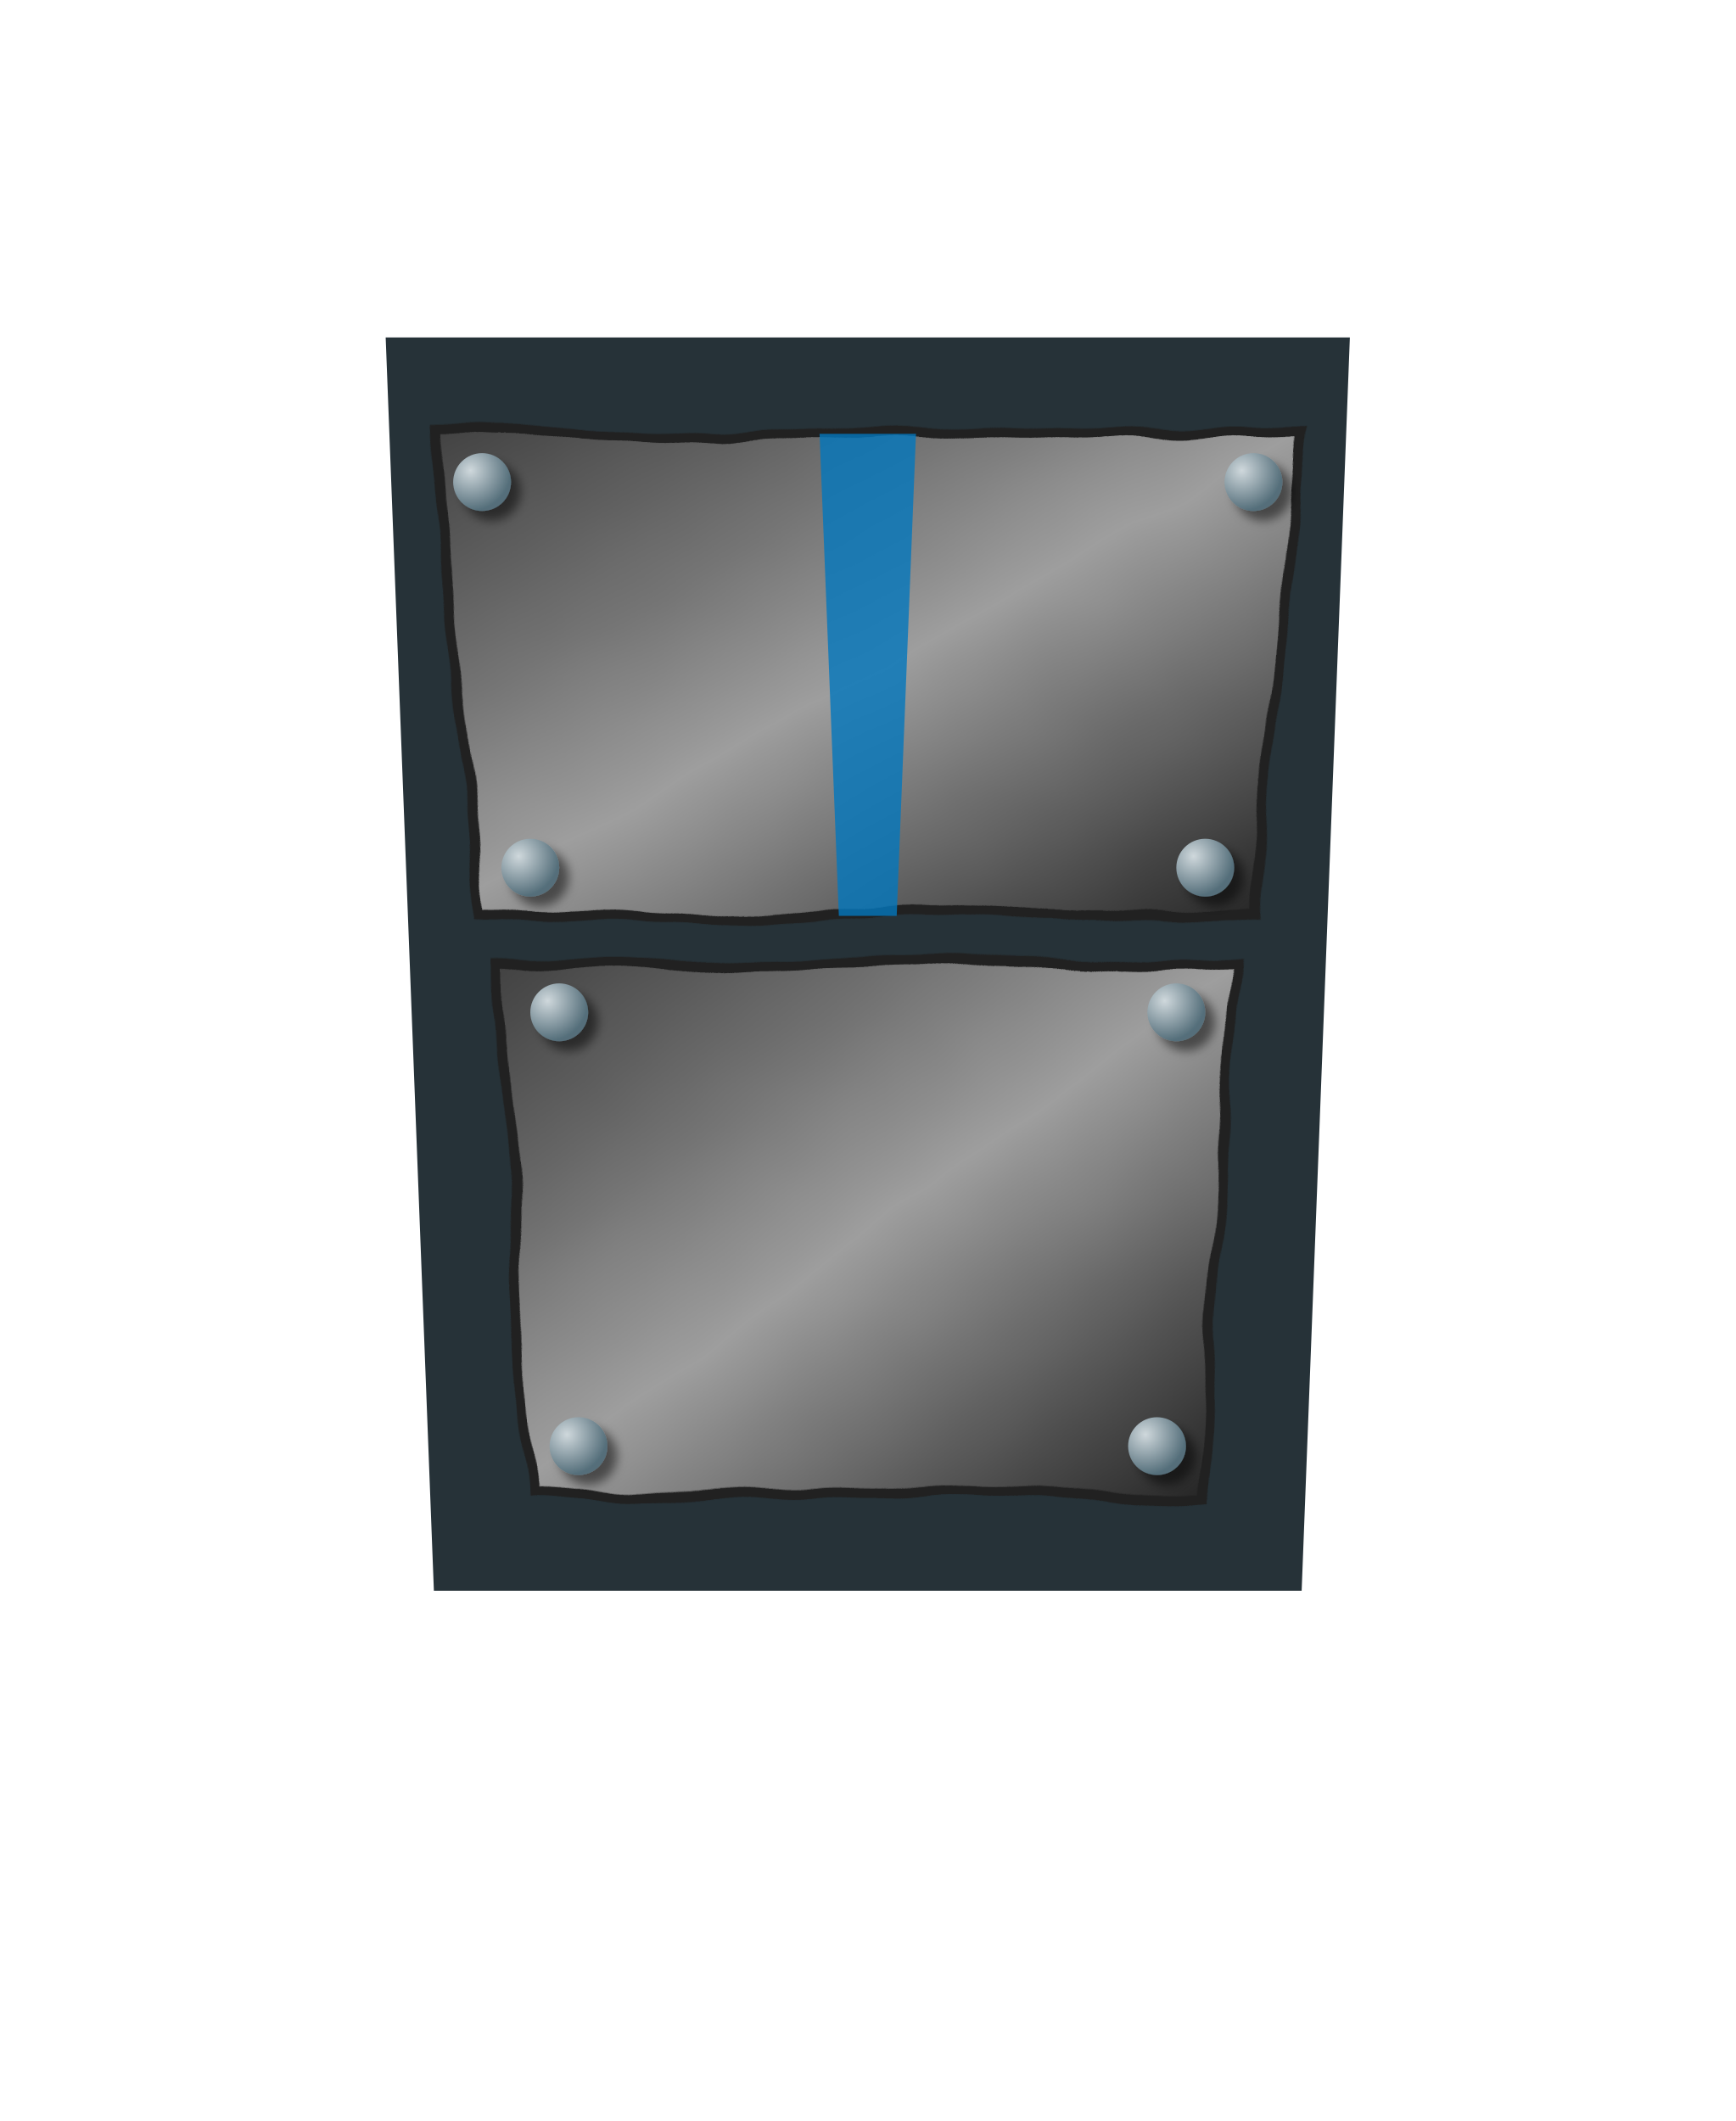
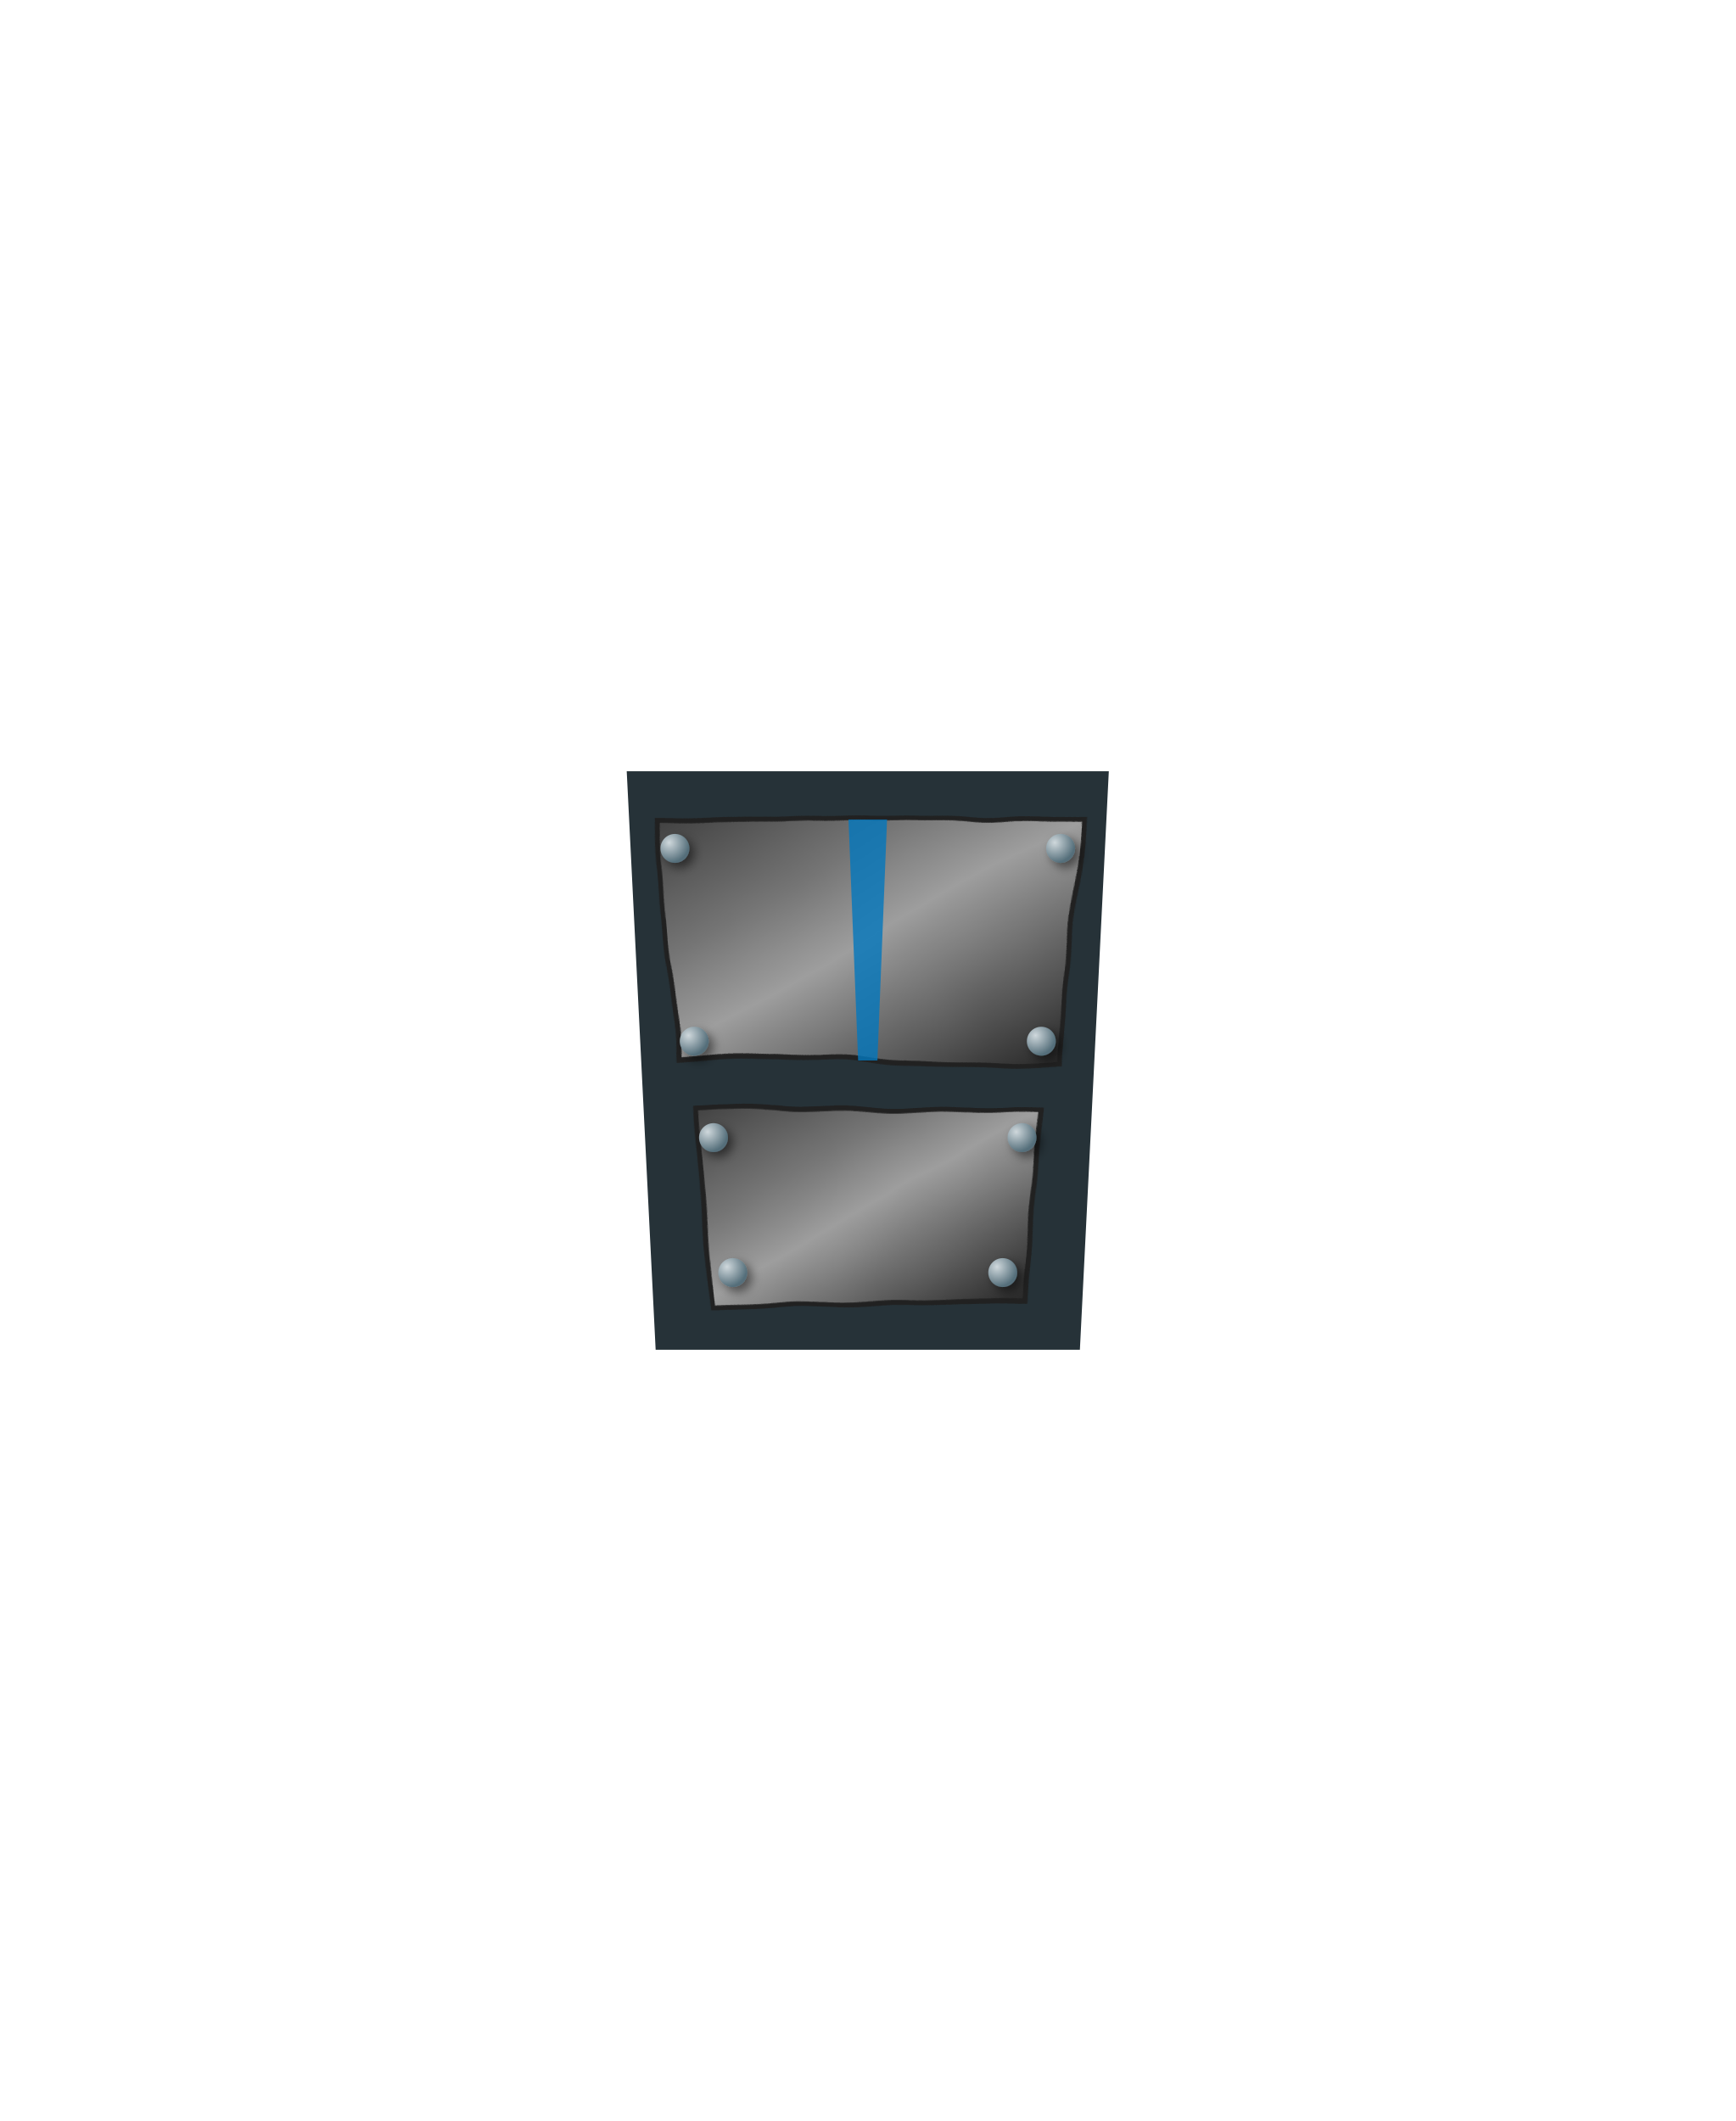
<svg xmlns="http://www.w3.org/2000/svg" viewBox="0 0 180 220">
  <defs>
    <linearGradient id="metalPlate" x1="0%" y1="0%" x2="100%" y2="100%">
      <stop offset="0%" stop-color="#424242" />
      <stop offset="30%" stop-color="#757575" />
      <stop offset="50%" stop-color="#9E9E9E" />
      <stop offset="100%" stop-color="#212121" />
    </linearGradient>
    <radialGradient id="rivetGrad" cx="30%" cy="30%" r="70%">
      <stop offset="0%" stop-color="#CFD8DC" />
      <stop offset="100%" stop-color="#546E7A" />
    </radialGradient>
    <filter id="scratchMetal">
      <feTurbulence type="fractalNoise" baseFrequency="0.05" numOctaves="3" result="noise" />
-       <feDisplacementMap in="SourceGraphic" in2="noise" scale="3" xChannelSelector="R" yChannelSelector="G" />
+       <feDisplacementMap in="SourceGraphic" in2="noise" scale="2" xChannelSelector="R" yChannelSelector="G" />
    </filter>
    <filter id="rivetShadow">
-       <feDropShadow dx="1" dy="1" stdDeviation="0.5" flood-opacity="0.5" />
+       <feDropShadow dx="0.5" dy="0.5" stdDeviation="0.5" flood-opacity="0.5" />
    </filter>
  </defs>
-   <g transform="translate(0, 5)">
-     <path d="M40 30 L140 30 L135 160 L45 160 Z" fill="#263238" />
+   <g transform="translate(0, 0)">
+     <path d="M65 80 L115 80 L112 140 L68 140 Z" fill="#263238" />
    <g filter="url(#scratchMetal)">
-       <path d="M45 40 L135 40 L130 90 L50 90 Z" fill="url(#metalPlate)" stroke="#212121" stroke-width="1" />
-       <path d="M52 95 L128 95 L125 150 L55 150 Z" fill="url(#metalPlate)" stroke="#212121" stroke-width="1" />
+       <path d="M68 85 L112 85 L110 110 L70 110 Z" fill="url(#metalPlate)" stroke="#212121" stroke-width="0.5" />
+       <path d="M72 115 L108 115 L106 135 L74 135 Z" fill="url(#metalPlate)" stroke="#212121" stroke-width="0.5" />
    </g>
    <g fill="url(#rivetGrad)" filter="url(#rivetShadow)">
-       <circle cx="50" cy="45" r="3" />
-       <circle cx="130" cy="45" r="3" />
-       <circle cx="55" cy="85" r="3" />
-       <circle cx="125" cy="85" r="3" />
-       <circle cx="58" cy="100" r="3" />
-       <circle cx="122" cy="100" r="3" />
-       <circle cx="60" cy="145" r="3" />
-       <circle cx="120" cy="145" r="3" />
+       <circle cx="70" cy="88" r="1.5" />
+       <circle cx="110" cy="88" r="1.5" />
+       <circle cx="72" cy="108" r="1.5" />
+       <circle cx="108" cy="108" r="1.5" />
+       <circle cx="74" cy="118" r="1.5" />
+       <circle cx="106" cy="118" r="1.5" />
+       <circle cx="76" cy="132" r="1.5" />
+       <circle cx="104" cy="132" r="1.5" />
    </g>
-     <path d="M85 40 L95 40 L93 90 L87 90 Z" fill="#0277BD" opacity="0.8" />
+     <path d="M88 85 L92 85 L91 110 L89 110 Z" fill="#0277BD" opacity="0.8" />
  </g>
</svg>
